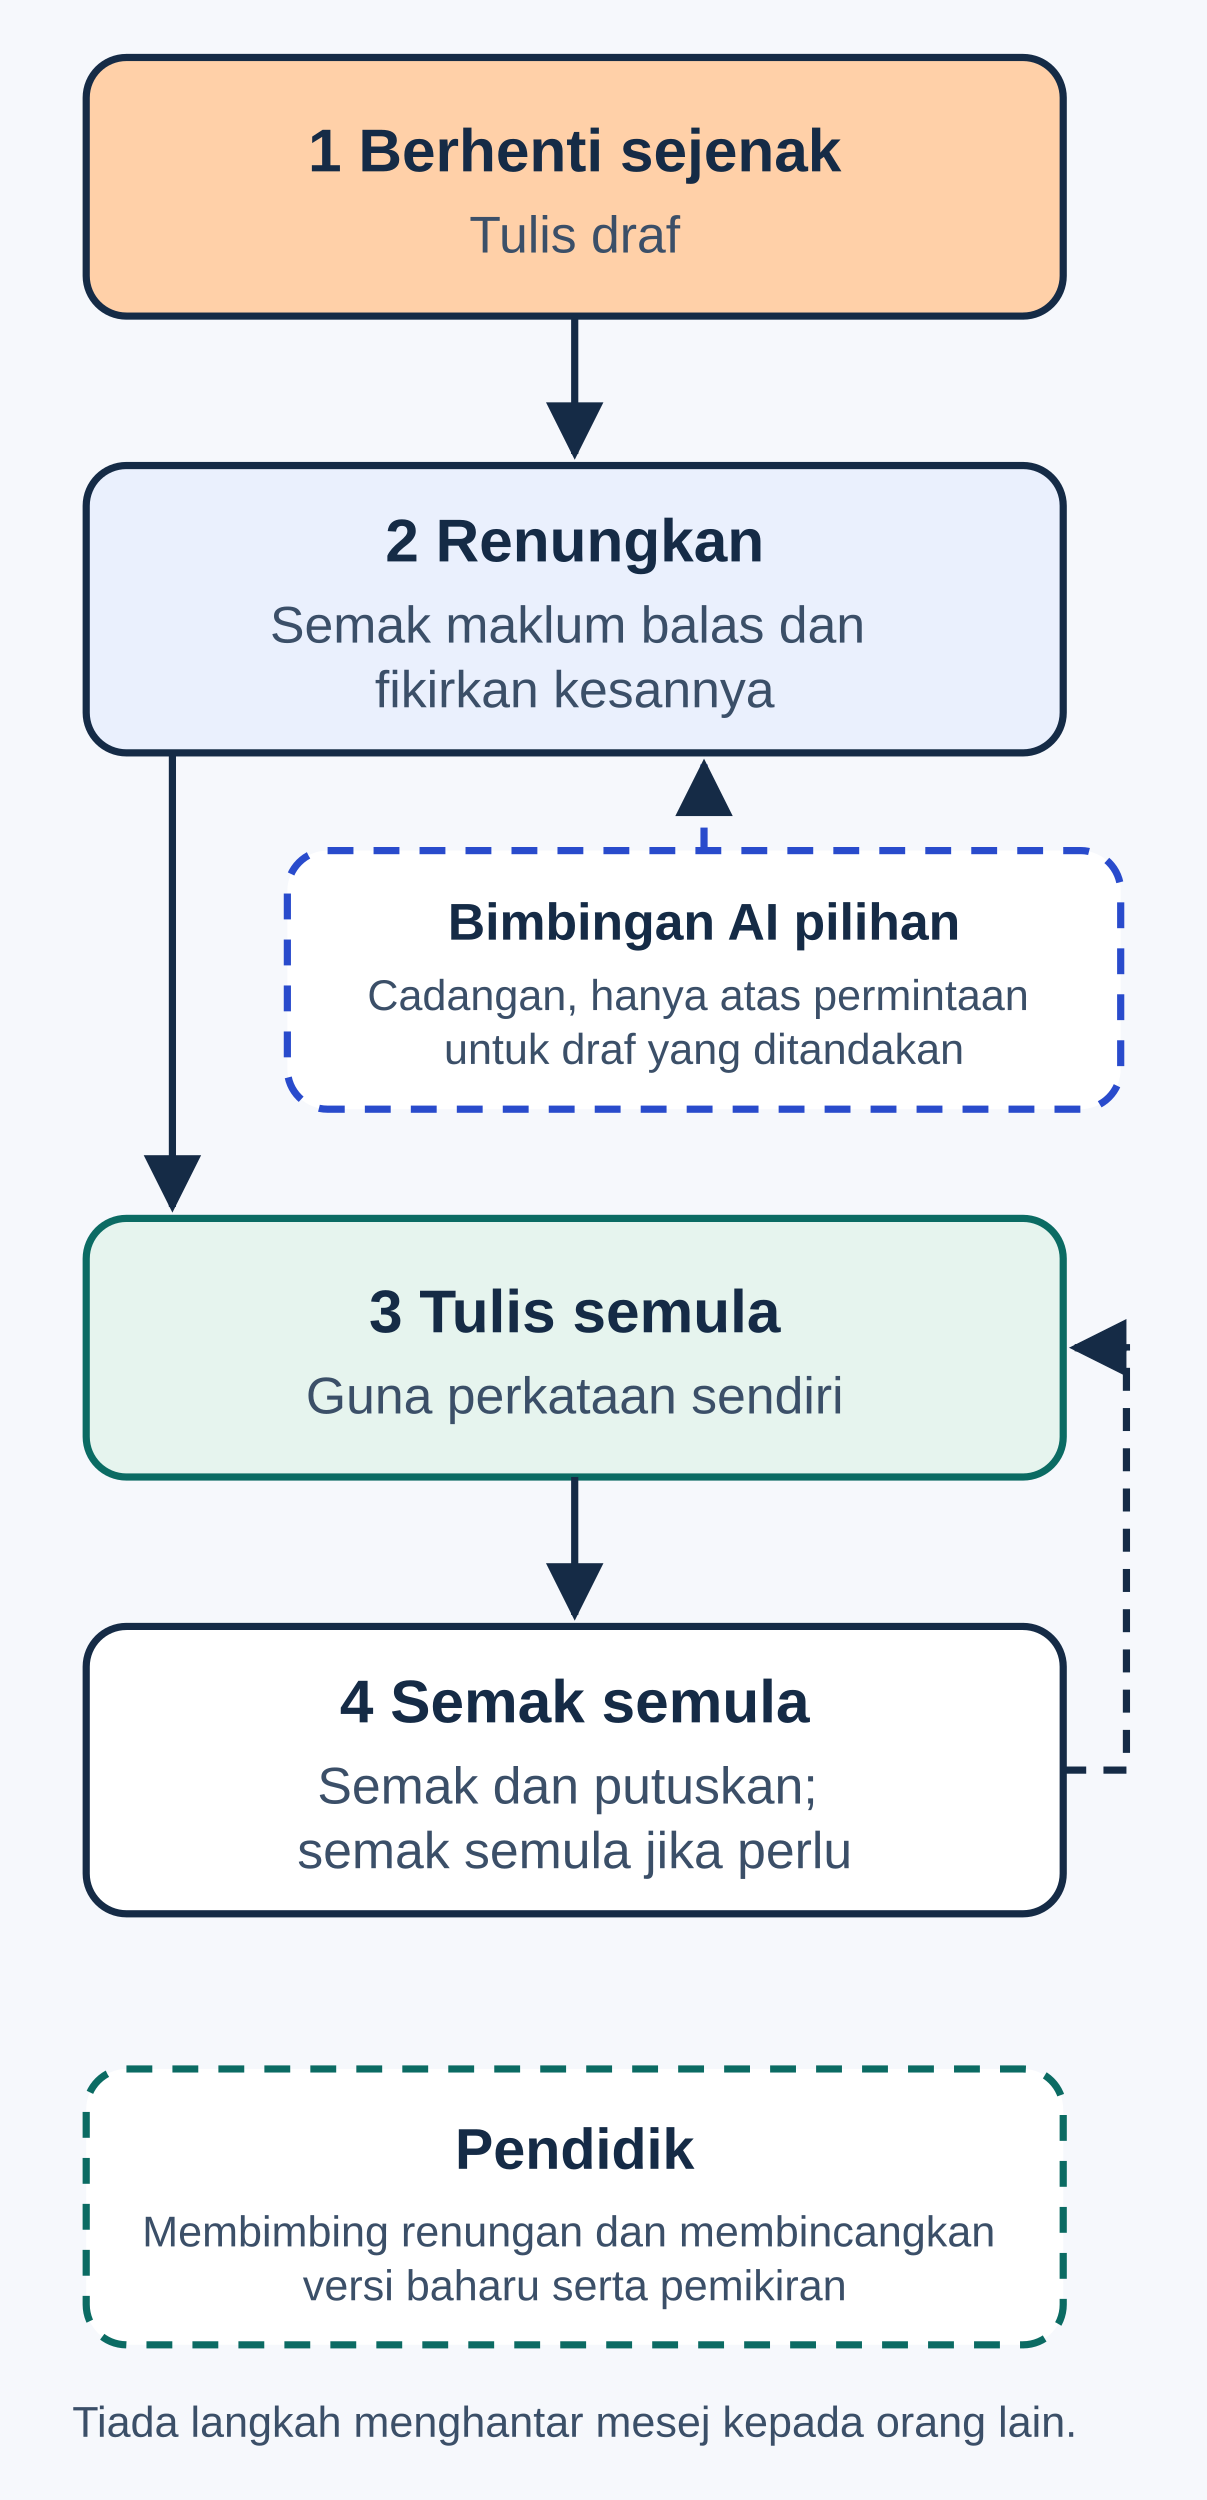
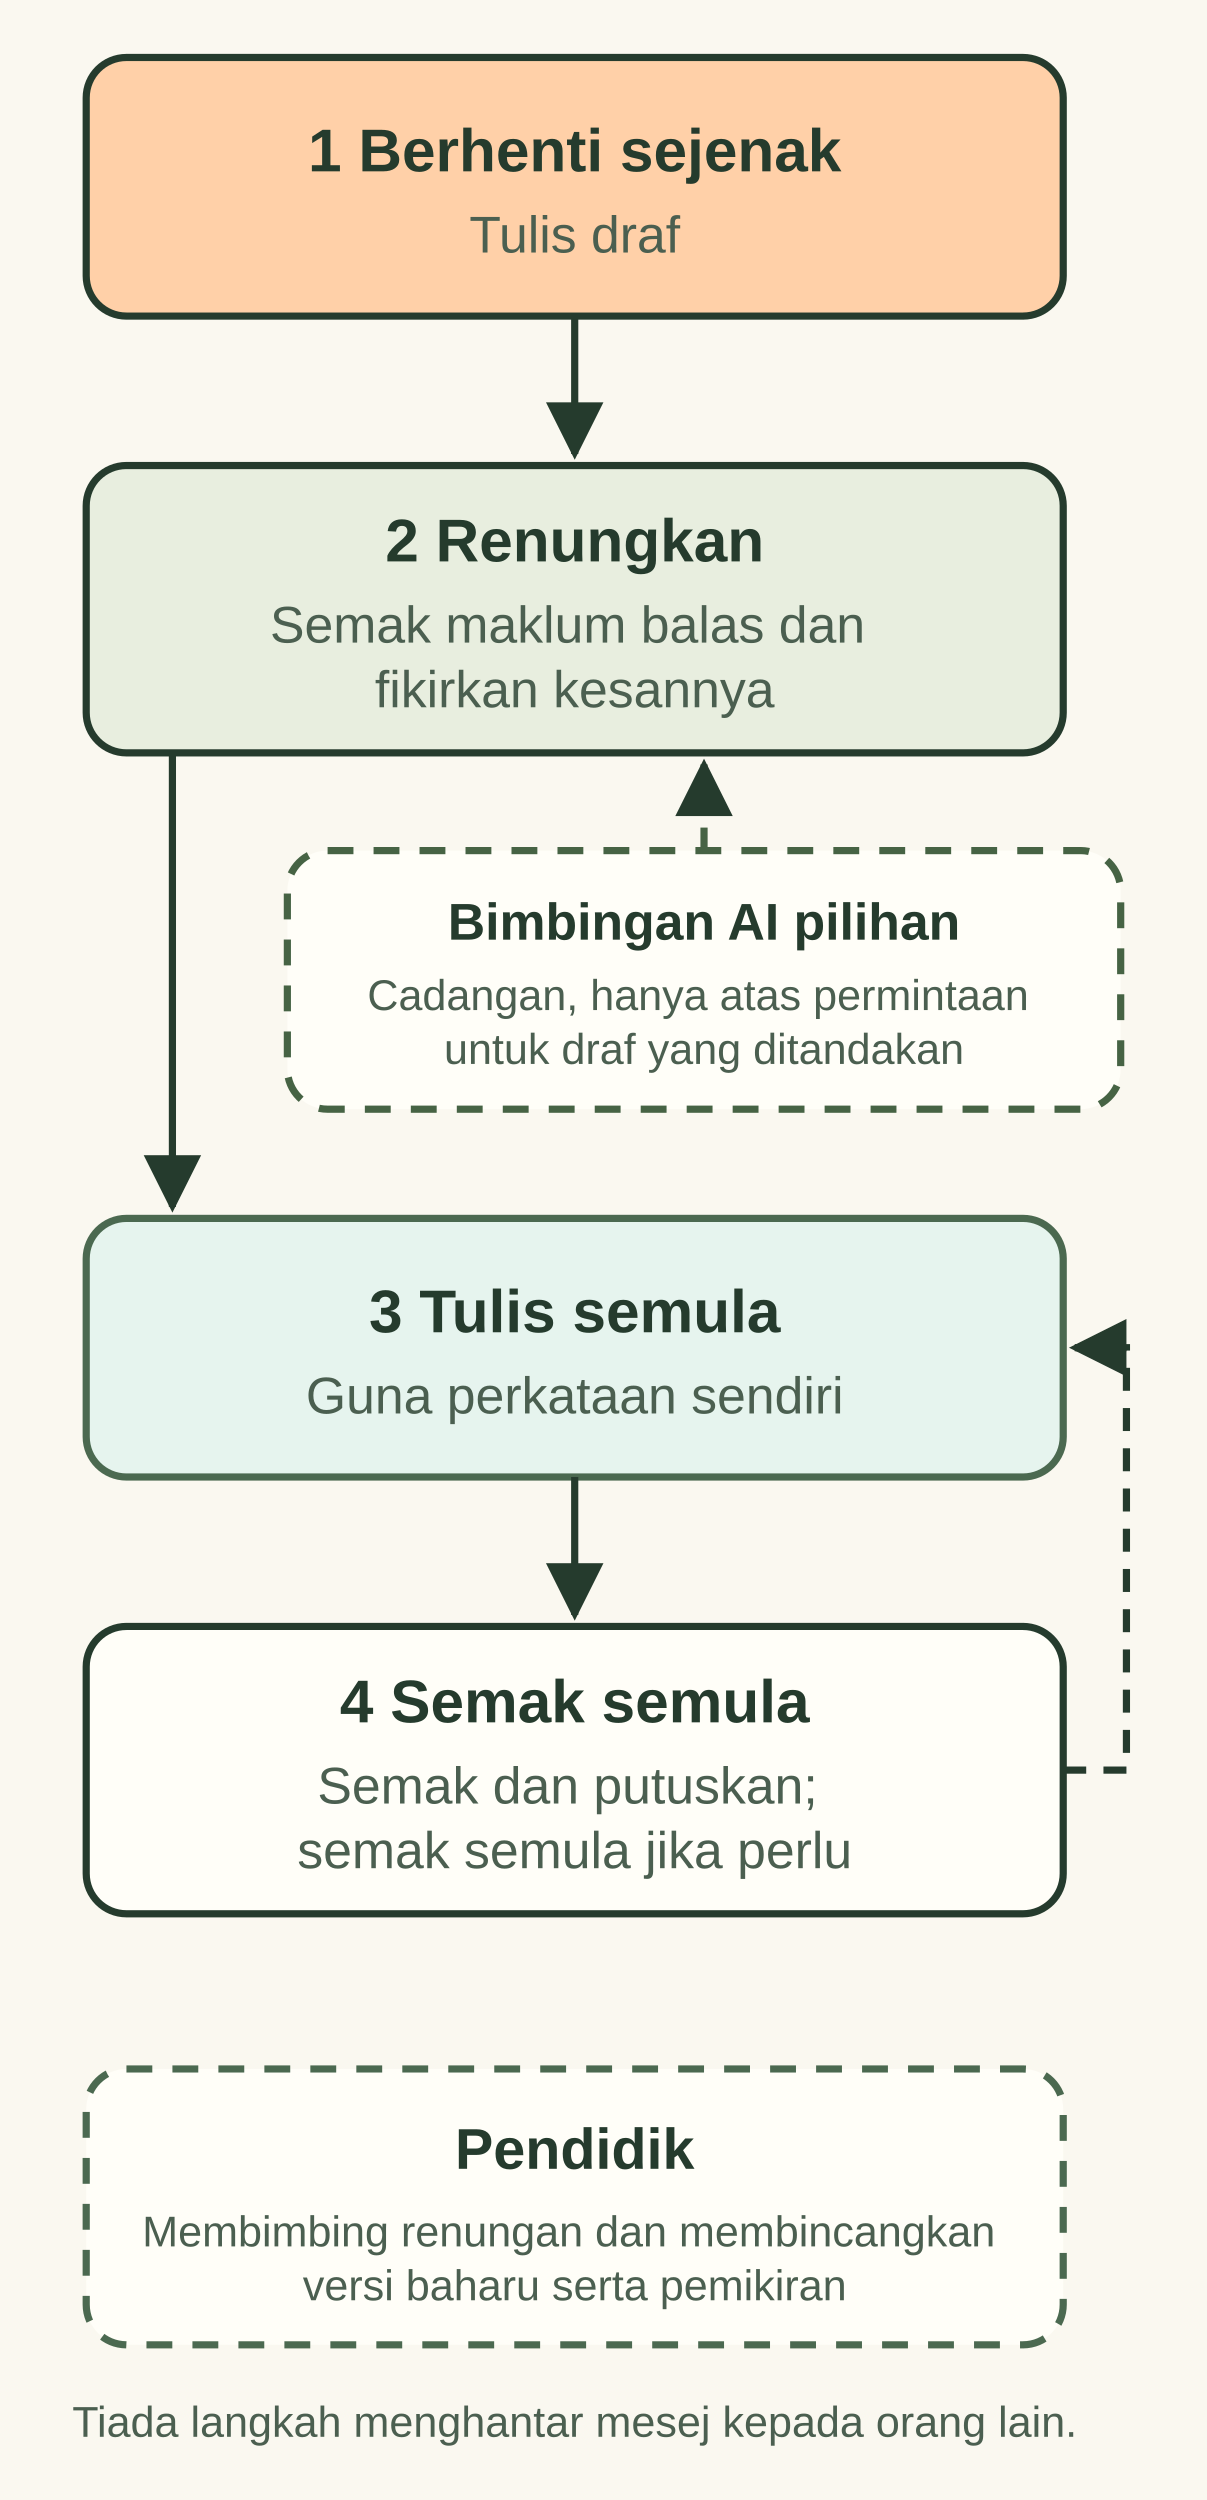
<svg xmlns="http://www.w3.org/2000/svg" viewBox="0 0 420 870" role="img" lang="ms-MY" aria-labelledby="lpm-ms-t lpm-ms-d" font-family="Manrope, &quot;Avenir Next&quot;, &quot;Segoe UI&quot;, system-ui, -apple-system, Arial, sans-serif">
  <defs>
    <marker id="lpm-ms-m" viewBox="0 0 10 10" refX="9" refY="5" markerWidth="8" markerHeight="8" orient="auto-start-reverse">
-       <path d="M0 0 L10 5 L0 10 z" fill="#152B46" />
+       <path d="M0 0 L10 5 L0 10 z" fill="#253B2D" />
    </marker>
    <marker id="lpm-ms-ms" viewBox="0 0 10 10" refX="1" refY="5" markerWidth="8" markerHeight="8" orient="auto">
-       <path d="M10 0 L0 5 L10 10 z" fill="#152B46" />
+       <path d="M10 0 L0 5 L10 10 z" fill="#253B2D" />
    </marker>
  </defs>
-   <rect width="420" height="870" fill="#F6F8FC" />
-   <rect x="30" y="20" width="340" height="90" rx="14" fill="#FFD0A8" stroke="#152B46" stroke-width="2.5" />
-   <text x="200" y="59.625" text-anchor="middle" font-size="21" font-weight="800" fill="#152B46">
+   <rect width="420" height="870" fill="#FAF8F0" />
+   <rect x="30" y="20" width="340" height="90" rx="14" fill="#FFD0A8" stroke="#253B2D" stroke-width="2.5" />
+   <text x="200" y="59.625" text-anchor="middle" font-size="21" font-weight="800" fill="#253B2D">
    <tspan x="200" dy="0">1  Berhenti sejenak</tspan>
  </text>
-   <text x="200" y="87.875" text-anchor="middle" font-size="18" font-weight="500" fill="#3B4F68">
+   <text x="200" y="87.875" text-anchor="middle" font-size="18" font-weight="500" fill="#4B5F50">
    <tspan x="200" dy="0">Tulis draf</tspan>
  </text>
-   <path d="M200 110 V158" fill="none" stroke="#152B46" stroke-width="2.5" marker-end="url(#lpm-ms-m)" />
-   <rect x="30" y="162" width="340" height="100" rx="14" fill="#EAF0FD" stroke="#152B46" stroke-width="2.5" />
-   <text x="200" y="195.375" text-anchor="middle" font-size="21" font-weight="800" fill="#152B46">
+   <path d="M200 110 V158" fill="none" stroke="#253B2D" stroke-width="2.5" marker-end="url(#lpm-ms-m)" />
+   <rect x="30" y="162" width="340" height="100" rx="14" fill="#E8EEDF" stroke="#253B2D" stroke-width="2.5" />
+   <text x="200" y="195.375" text-anchor="middle" font-size="21" font-weight="800" fill="#253B2D">
    <tspan x="200" dy="0">2  Renungkan</tspan>
  </text>
-   <text x="200" y="223.625" text-anchor="middle" font-size="18" font-weight="500" fill="#3B4F68">
+   <text x="200" y="223.625" text-anchor="middle" font-size="18" font-weight="500" fill="#4B5F50">
    <tspan x="200" dy="0">Semak maklum balas dan</tspan>
    <tspan x="200" dy="22.5">fikirkan kesannya</tspan>
  </text>
-   <rect x="100" y="296" width="290" height="90" rx="14" fill="#FFFFFF" stroke="#294BCC" stroke-width="2.5" stroke-dasharray="9 7" />
-   <text x="245" y="327" text-anchor="middle" font-size="18" font-weight="800" fill="#152B46">
+   <rect x="100" y="296" width="290" height="90" rx="14" fill="#FFFEF8" stroke="#466344" stroke-width="2.5" stroke-dasharray="9 7" />
+   <text x="245" y="327" text-anchor="middle" font-size="18" font-weight="800" fill="#253B2D">
    <tspan x="245" dy="0">Bimbingan AI pilihan</tspan>
  </text>
-   <text x="245" y="351.5" text-anchor="middle" font-size="15" font-weight="500" fill="#3B4F68">
+   <text x="245" y="351.5" text-anchor="middle" font-size="15" font-weight="500" fill="#4B5F50">
    <tspan x="245" dy="0">Cadangan, hanya atas permintaan</tspan>
    <tspan x="245" dy="18.75">untuk draf yang ditandakan</tspan>
  </text>
-   <path d="M245 296 V266" fill="none" stroke="#294BCC" stroke-width="2.5" stroke-dasharray="8 6" marker-end="url(#lpm-ms-m)" />
-   <path d="M60 262 V420" fill="none" stroke="#152B46" stroke-width="2.5" marker-end="url(#lpm-ms-m)" />
-   <rect x="30" y="424" width="340" height="90" rx="14" fill="#E6F4EE" stroke="#0B6B63" stroke-width="2.5" />
-   <text x="200" y="463.625" text-anchor="middle" font-size="21" font-weight="800" fill="#152B46">
+   <path d="M245 296 V266" fill="none" stroke="#466344" stroke-width="2.5" stroke-dasharray="8 6" marker-end="url(#lpm-ms-m)" />
+   <path d="M60 262 V420" fill="none" stroke="#253B2D" stroke-width="2.5" marker-end="url(#lpm-ms-m)" />
+   <rect x="30" y="424" width="340" height="90" rx="14" fill="#E6F4EE" stroke="#4B6950" stroke-width="2.5" />
+   <text x="200" y="463.625" text-anchor="middle" font-size="21" font-weight="800" fill="#253B2D">
    <tspan x="200" dy="0">3  Tulis semula</tspan>
  </text>
-   <text x="200" y="491.875" text-anchor="middle" font-size="18" font-weight="500" fill="#3B4F68">
+   <text x="200" y="491.875" text-anchor="middle" font-size="18" font-weight="500" fill="#4B5F50">
    <tspan x="200" dy="0">Guna perkataan sendiri</tspan>
  </text>
-   <path d="M200 514 V562" fill="none" stroke="#152B46" stroke-width="2.5" marker-end="url(#lpm-ms-m)" />
-   <rect x="30" y="566" width="340" height="100" rx="14" fill="#FFFFFF" stroke="#152B46" stroke-width="2.5" />
-   <text x="200" y="599.375" text-anchor="middle" font-size="21" font-weight="800" fill="#152B46">
+   <path d="M200 514 V562" fill="none" stroke="#253B2D" stroke-width="2.5" marker-end="url(#lpm-ms-m)" />
+   <rect x="30" y="566" width="340" height="100" rx="14" fill="#FFFEF8" stroke="#253B2D" stroke-width="2.5" />
+   <text x="200" y="599.375" text-anchor="middle" font-size="21" font-weight="800" fill="#253B2D">
    <tspan x="200" dy="0">4  Semak semula</tspan>
  </text>
-   <text x="200" y="627.625" text-anchor="middle" font-size="18" font-weight="500" fill="#3B4F68">
+   <text x="200" y="627.625" text-anchor="middle" font-size="18" font-weight="500" fill="#4B5F50">
    <tspan x="200" dy="0">Semak dan putuskan;</tspan>
    <tspan x="200" dy="22.5">semak semula jika perlu</tspan>
  </text>
-   <path d="M370 616 H392 V469 H374" fill="none" stroke="#152B46" stroke-width="2.5" stroke-dasharray="8 6" marker-end="url(#lpm-ms-m)" />
-   <rect x="30" y="720" width="340" height="96" rx="14" fill="#FFFFFF" stroke="#0B6B63" stroke-width="2.5" stroke-dasharray="9 7" />
-   <text x="200" y="754.75" text-anchor="middle" font-size="20" font-weight="800" fill="#152B46">
+   <path d="M370 616 H392 V469 H374" fill="none" stroke="#253B2D" stroke-width="2.5" stroke-dasharray="8 6" marker-end="url(#lpm-ms-m)" />
+   <rect x="30" y="720" width="340" height="96" rx="14" fill="#FFFEF8" stroke="#4B6950" stroke-width="2.5" stroke-dasharray="9 7" />
+   <text x="200" y="754.75" text-anchor="middle" font-size="20" font-weight="800" fill="#253B2D">
    <tspan x="200" dy="0">Pendidik</tspan>
  </text>
-   <text x="200" y="781.75" text-anchor="middle" font-size="15" font-weight="500" fill="#3B4F68">
+   <text x="200" y="781.75" text-anchor="middle" font-size="15" font-weight="500" fill="#4B5F50">
    <tspan x="200" dy="0">Membimbing renungan dan membincangkan</tspan>
    <tspan x="200" dy="18.75">versi baharu serta pemikiran</tspan>
  </text>
-   <text x="200" y="848" text-anchor="middle" font-size="15" font-weight="500" fill="#3B4F68">
+   <text x="200" y="848" text-anchor="middle" font-size="15" font-weight="500" fill="#4B5F50">
    <tspan x="200" dy="0">Tiada langkah menghantar mesej kepada orang lain.</tspan>
  </text>
</svg>
